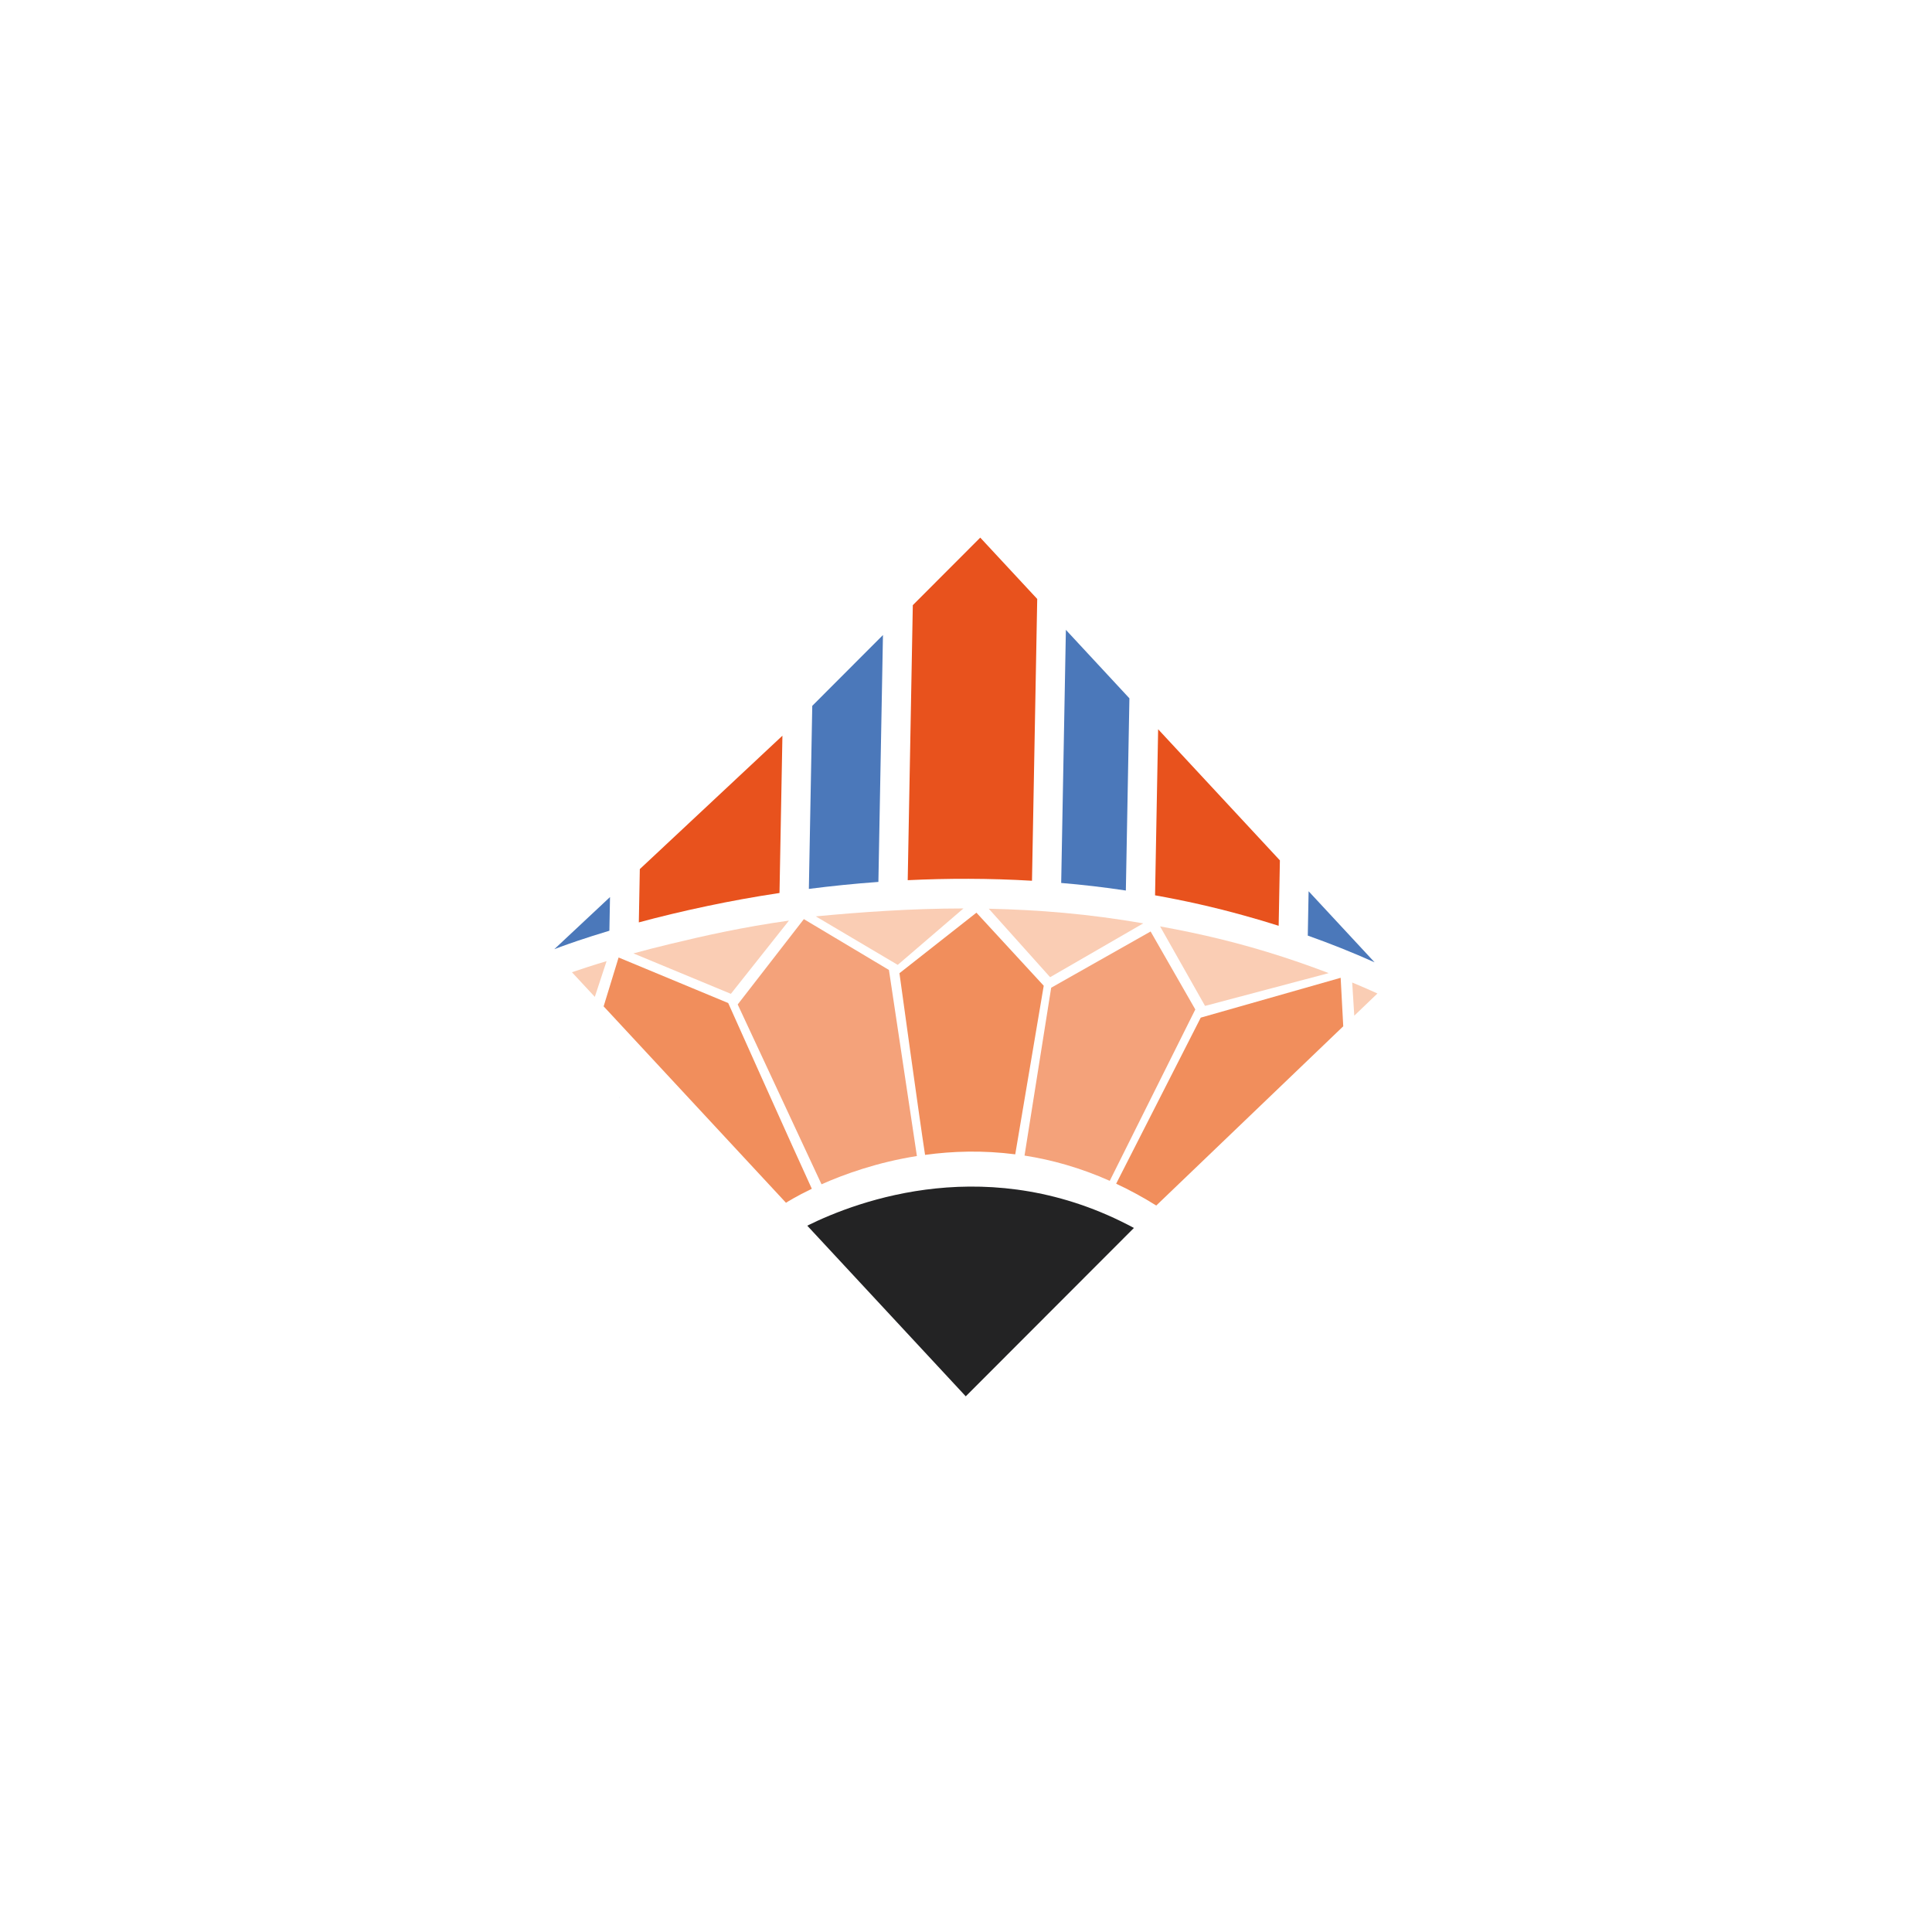
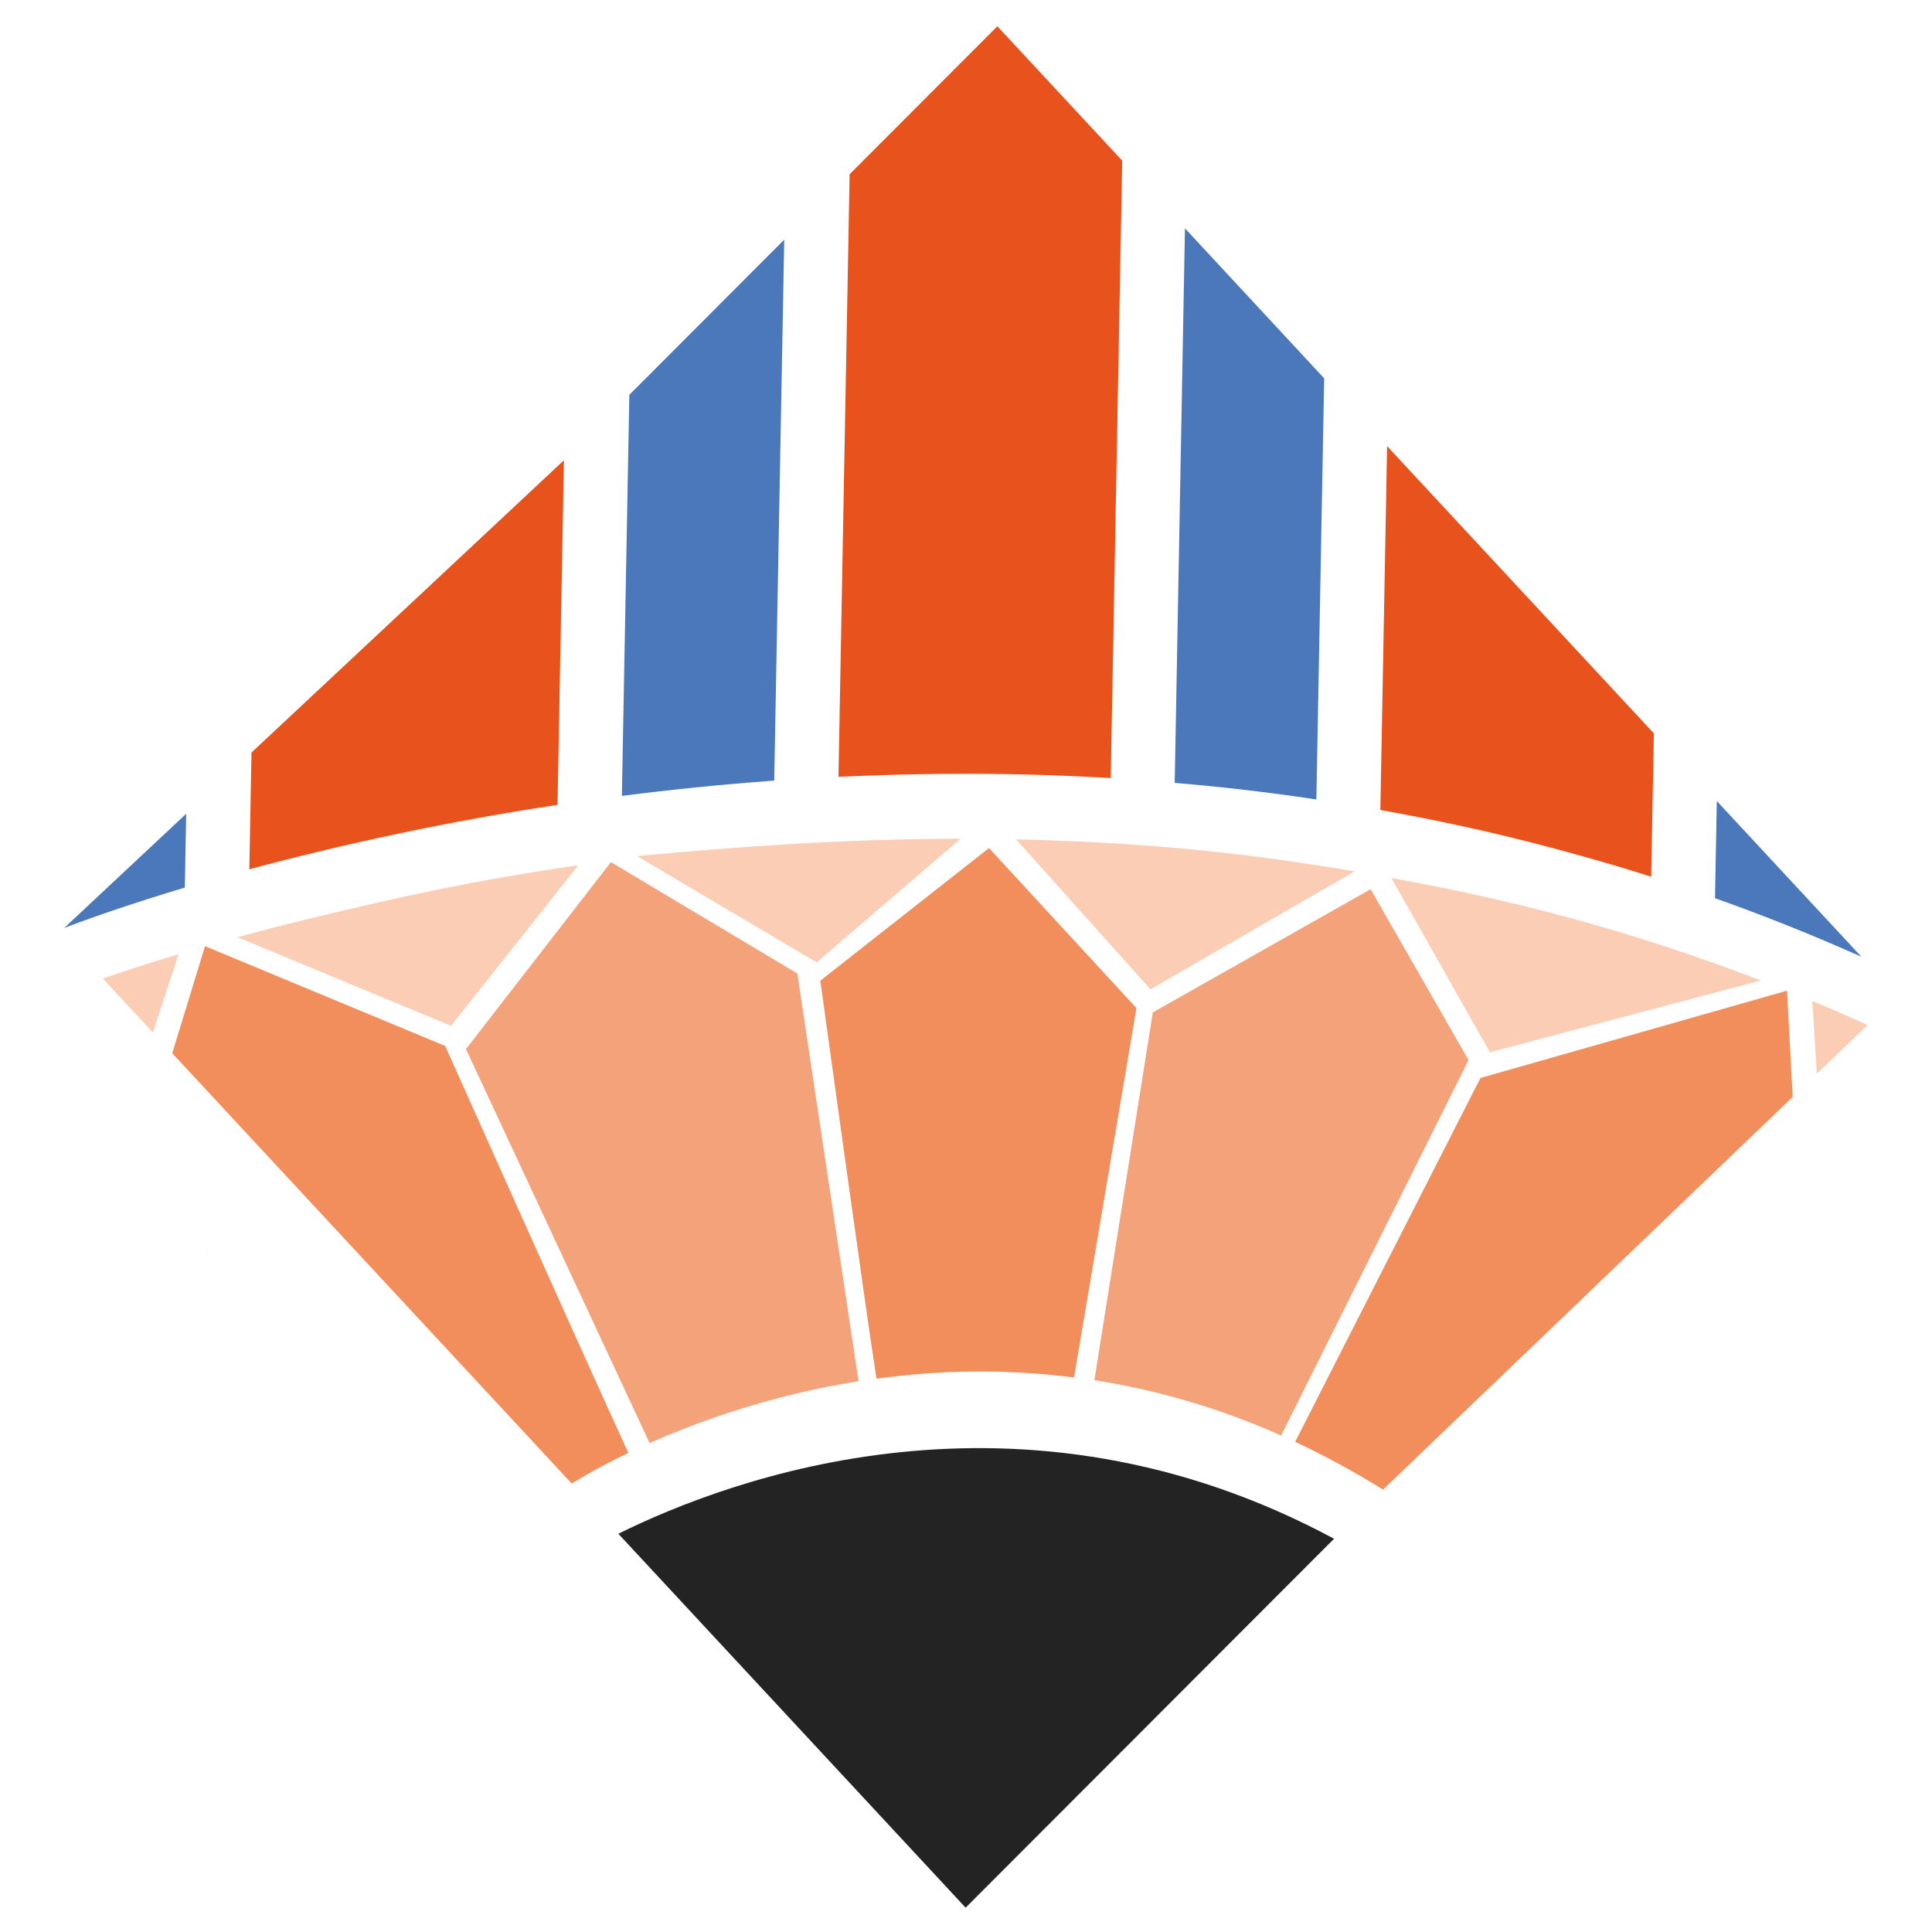
<svg xmlns="http://www.w3.org/2000/svg" version="1.1" id="Layer_1" x="0px" y="0px" viewBox="0 0 960 960" style="enable-background:new 0 0 960 960;" xml:space="preserve">
  <style type="text/css">
	.st0{fill:#232324;}
	.st1{fill:#4B78BA;}
	.st2{fill:#E8521D;}
	.st3{fill:#F18E5C;}
	.st4{fill:#FACDB4;}
	.st5{fill:#F4A27A;}
	.st6{fill:none;}
	.st7{fill:#576F95;}
</style>
  <g>
-     <path class="st0" d="M563.44,610.16l-83.56,83.67l-78.76-84.8C426.44,596.49,492.2,571.86,563.44,610.16z" />
-     <path class="st1" d="M561.2,346.99l-1.77,95.51c-10.83-1.64-21.55-2.88-32.13-3.76l2.33-125.77L561.2,346.99z" />
-     <path class="st2" d="M635.97,427.51l-0.61,32.51c-5.71-1.83-11.44-3.51-17.13-5.08c-14.89-4.16-29.68-7.46-44.29-10.06l1.53-82.52   L635.97,427.51z" />
-     <path class="st1" d="M683.03,478.17c-11.05-4.94-22.14-9.36-33.2-13.28l0.41-22.04L683.03,478.17z" />
-     <path class="st2" d="M515.39,297.62l-2.6,140.02c-21.42-1.27-42.11-1.22-61.75-0.28l2.53-136.66l33.51-33.56L515.39,297.62z" />
-     <path class="st1" d="M438.74,315.54l-2.27,122.68c-12,0.87-23.54,2.06-34.55,3.47l1.69-90.96L438.74,315.54z" />
-     <path class="st3" d="M403.39,590.69c-7.74,3.72-12.29,6.61-12.84,6.96l-89.68-96.6l-0.93-0.99l7.43-24.25l0.03-0.03l54.44,22.62   C361.85,498.42,395.09,572.73,403.39,590.69z" />
-     <path class="st4" d="M301.4,477.59l-5.84,17.75l-11.36-12.23C288.51,481.63,294.32,479.7,301.4,477.59z" />
-     <path class="st3" d="M667.45,509.96l-92.91,89.06c-6.67-4.17-13.34-7.76-19.93-10.84l42.03-82.52l69.5-19.79h0.03v0.03   L667.45,509.96z" />
-     <path class="st4" d="M684.44,493.66l-11.51,11.03l-1.03-16.48c3.1,1.27,6.2,2.61,9.3,3.99   C682.29,492.68,683.35,493.17,684.44,493.66z" />
-     <path class="st2" d="M388.78,365.56l-1.45,78.16c-12.74,1.91-24.68,4.12-35.61,6.42c-12.84,2.69-24.37,5.51-34.29,8.19l0.49-26.48   L388.78,365.56z" />
-     <path class="st1" d="M303.11,445.74l-0.31,16.73c-6.26,1.88-11.58,3.6-15.79,5.02c-7.08,2.4-11.1,3.97-11.58,4.16L303.11,445.74z" />
-     <path class="st5" d="M455.6,574.43c-19.63,3.1-35.99,8.98-47.39,14.04l-41.65-89.36l32.87-42.4l42.28,25.26L455.6,574.43z" />
-     <path class="st3" d="M518.62,489.81l-14.15,83.77c-16.04-2.06-31.15-1.61-44.81,0.28c-2.75-17.66-12.73-90.27-12.73-90.27   l38.25-30.08L518.62,489.81z" />
-     <path class="st5" d="M593.94,501.6l-42.51,85.15c-14.54-6.47-28.73-10.43-42.35-12.55l13.25-83.41l49.4-27.94L593.94,501.6z" />
-     <polyline class="st6" points="307.37,475.83 307.37,475.8 307.41,475.8  " />
-     <path class="st4" d="M392.02,457.44l-28.85,36.39l-48.43-20.09c5.52-1.52,11.59-3.07,18.1-4.64   C350.1,464.93,368.89,460.7,392.02,457.44z" />
-     <path class="st4" d="M478.74,451.4l-32.66,28.04l-40.71-24.1C427.25,453.27,452.24,451.43,478.74,451.4z" />
-     <path class="st4" d="M568.08,458.81l-46.28,26.75l-30.48-34.02C516.73,452.11,540.83,454.11,568.08,458.81z" />
-     <path class="st4" d="M660.23,483.54l-61.45,16.29l-22.34-39.51c20.59,3.72,39.82,8.3,60.86,15.11   C644.92,477.91,652.57,480.61,660.23,483.54z" />
-     <path class="st7" d="M307.75,545.24c0.05,0.04,0.11,0.07,0.16,0.11c0.01,0.03,0,0.08,0,0.12c-0.04-0.08-0.08-0.16-0.12-0.26   C307.79,545.21,307.75,545.24,307.75,545.24z" />
+     <path class="st0" d="M662.89,764.6L479.81,947.92L307.25,762.12C362.73,734.65,506.81,680.69,662.89,764.6z" />
+     <path class="st1" d="M657.98,188l-3.88,209.26c-23.73-3.59-47.22-6.31-70.4-8.24l5.1-275.56L657.98,188z" />
+     <path class="st2" d="M821.8,364.42l-1.34,71.23c-12.51-4.01-25.06-7.69-37.53-11.13c-32.62-9.11-65.03-16.34-97.04-22.04   l3.35-180.8L821.8,364.42z" />
+     <path class="st1" d="M924.91,475.41c-24.21-10.82-48.51-20.51-72.74-29.1l0.9-48.29L924.91,475.41z" />
+     <path class="st2" d="M557.62,79.83l-5.7,306.78c-46.93-2.78-92.26-2.67-135.29-0.61l5.54-299.42l73.42-73.53L557.62,79.83z" />
+     <path class="st1" d="M389.68,119.09l-4.97,268.79c-26.29,1.91-51.58,4.51-75.7,7.6l3.7-199.29L389.68,119.09z" />
+     <path class="st3" d="M312.23,721.94c-16.96,8.15-26.93,14.48-28.13,15.25L87.61,525.54l-2.04-2.17l16.28-53.13l0.07-0.07   l119.28,49.56C221.21,519.78,294.04,682.59,312.23,721.94z" />
+     <path class="st4" d="M88.77,474.14l-12.8,38.89l-24.89-26.8C60.53,482.99,73.26,478.77,88.77,474.14z" />
+     <path class="st3" d="M890.78,545.06L687.21,740.19c-14.61-9.14-29.23-17-43.67-23.75l92.09-180.8l152.27-43.36h0.07v0.07   L890.78,545.06z" />
+     <path class="st4" d="M928,509.35l-25.22,24.17l-2.26-36.11c6.79,2.78,13.58,5.72,20.38,8.74C923.29,507.2,925.61,508.28,928,509.35   z" />
+     <path class="st2" d="M280.22,228.69l-3.18,171.25c-27.91,4.18-54.07,9.03-78.02,14.07c-28.13,5.89-53.39,12.07-75.13,17.94   l1.07-58.02L280.22,228.69z" />
+     <path class="st1" d="M92.52,404.36l-0.68,36.66c-13.72,4.12-25.37,7.89-34.6,11c-15.51,5.26-24.32,8.7-25.37,9.11L92.52,404.36z" />
+     <path class="st5" d="M426.62,686.32c-43.01,6.79-78.85,19.67-103.83,30.76l-91.25-195.79l72.02-92.9l92.63,55.34L426.62,686.32z" />
+     <path class="st3" d="M564.69,500.92l-31,183.54c-35.14-4.51-68.25-3.53-98.18,0.61c-6.03-38.69-27.89-197.78-27.89-197.78   l83.8-65.9L564.69,500.92z" />
+     <path class="st5" d="M729.72,526.75l-93.14,186.56c-31.86-14.18-62.95-22.85-92.79-27.5l29.03-182.75l108.23-61.22L729.72,526.75z" />
+     <polyline class="st6" points="101.85,470.29 101.85,470.22 101.94,470.22  " />
+     <path class="st4" d="M287.32,429.99l-63.21,79.73L118,465.71c12.09-3.33,25.39-6.73,39.66-10.17   C195.47,446.4,236.64,437.14,287.32,429.99z" />
+     <path class="st4" d="M477.32,416.76l-71.56,61.43l-89.19-52.8C364.5,420.86,419.26,416.83,477.32,416.76z" />
+     <path class="st4" d="M673.06,433l-101.4,58.61l-66.78-74.54C560.55,418.32,613.35,422.7,673.06,433z" />
+     <path class="st4" d="M874.96,487.18l-134.64,35.69l-48.95-86.57c45.11,8.15,87.24,18.19,133.34,33.11   C841.41,474.84,858.17,480.76,874.96,487.18z" />
+     <path class="st7" d="M102.68,622.36c0.11,0.09,0.24,0.15,0.35,0.24c0.02,0.07,0,0.18,0,0.26c-0.09-0.18-0.18-0.35-0.26-0.57   C102.77,622.3,102.68,622.36,102.68,622.36z" />
  </g>
</svg>
